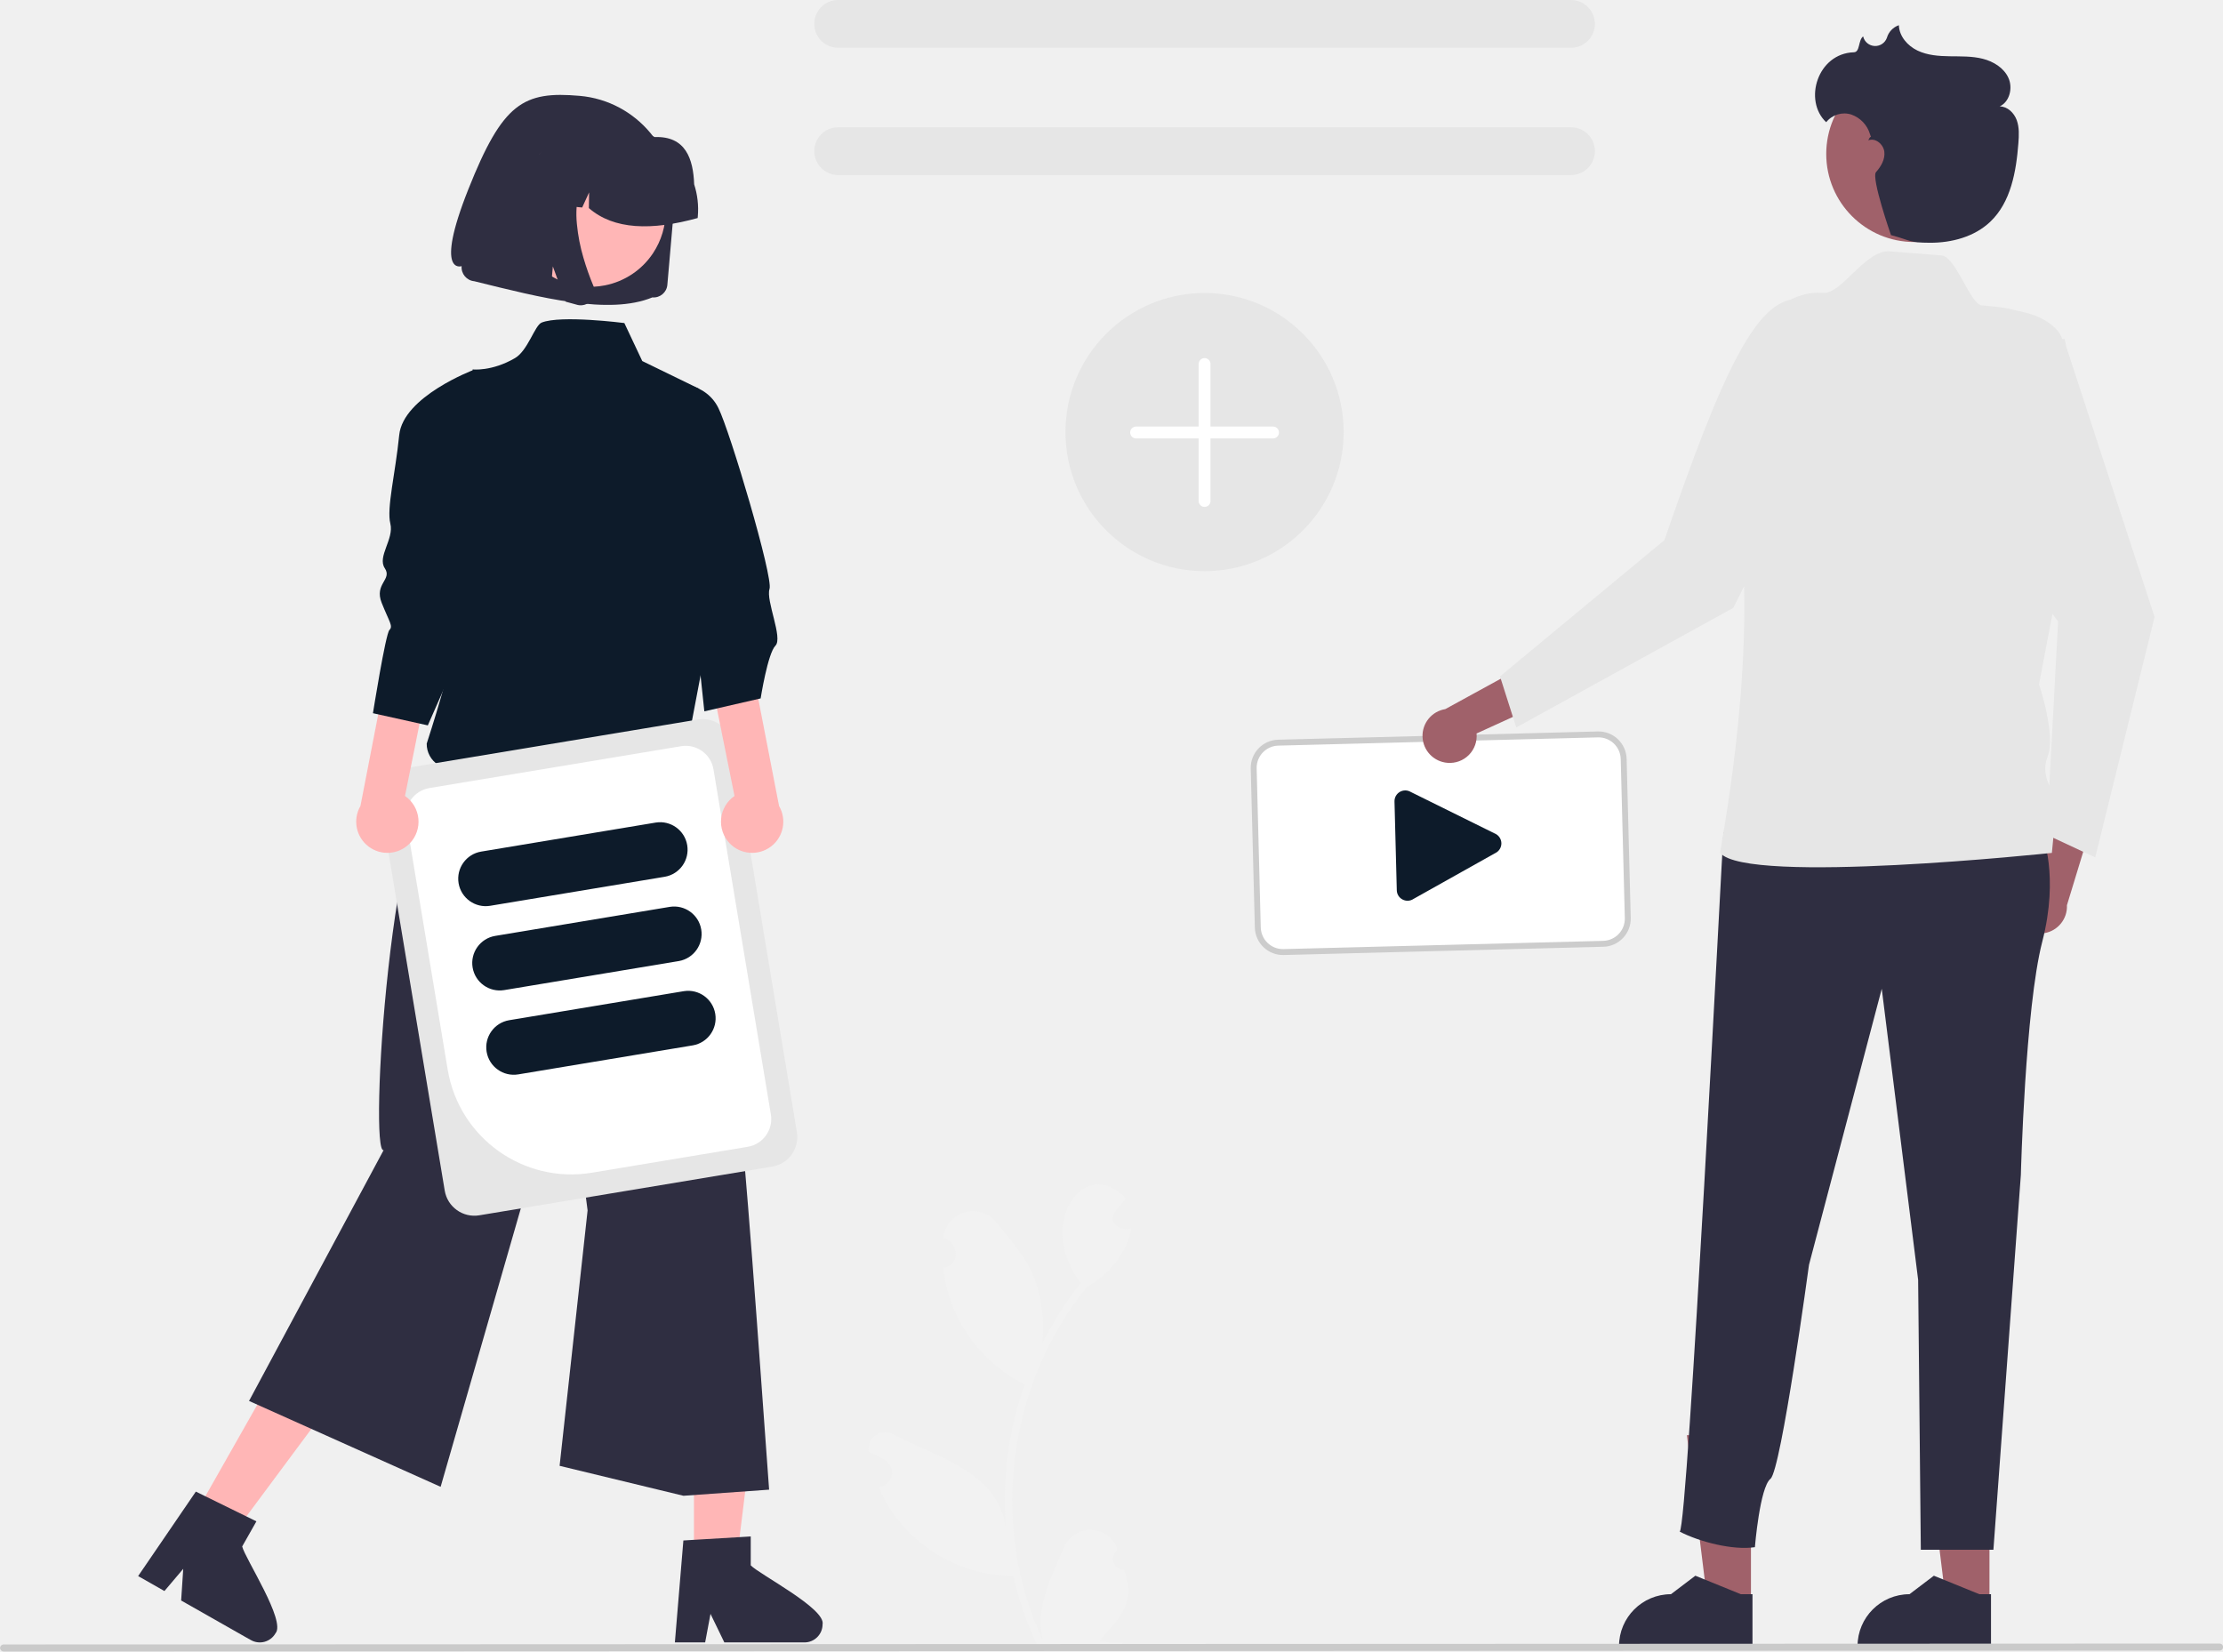
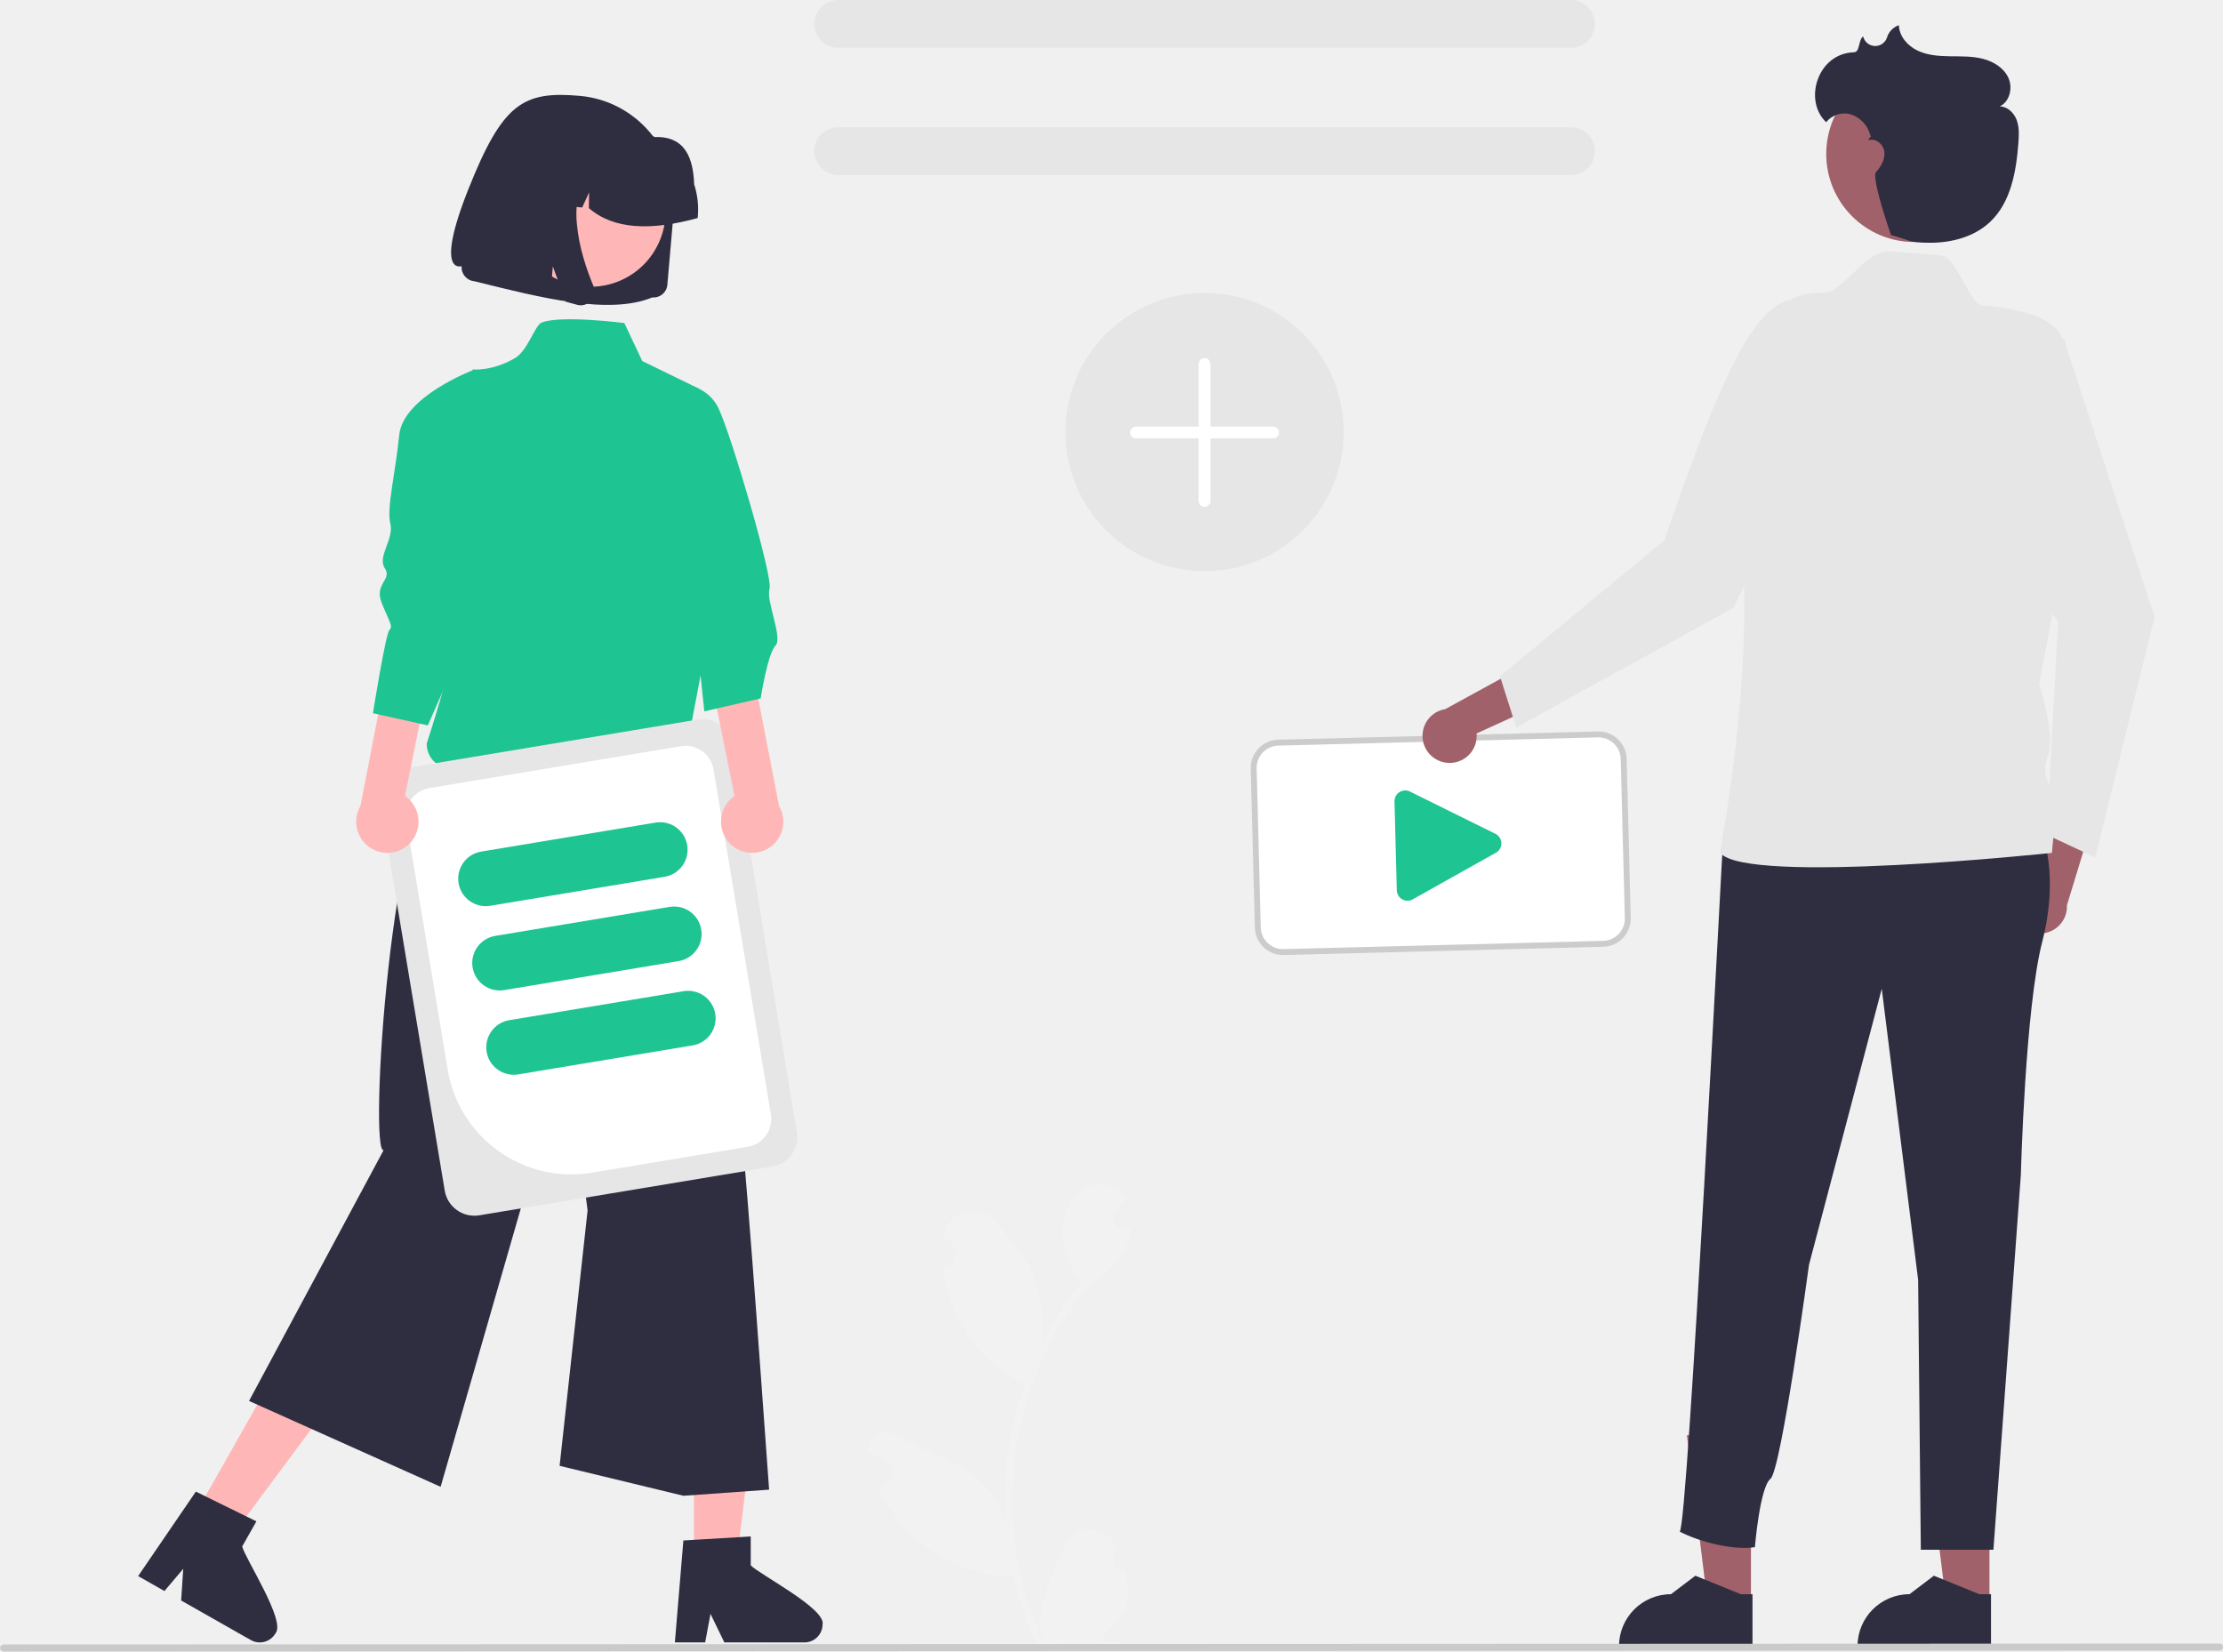
<svg xmlns="http://www.w3.org/2000/svg" data-name="Layer 1" width="751.131" height="558.074" viewBox="0 0 751.131 558.074">
  <path d="M604.269,701.351a3.613,3.613,0,0,1-2.619-6.263c.091-.362.156-.622.248-.984a9.707,9.707,0,0,0-17.997-.17c-4.282,10.023-9.825,20.4-7.068,31.44-18.206-38.585-12.015-86.582,14.891-119.58,7.437-4.097,13.465-11.376,15.034-19.827-3.681,1.247-8.27-1.747-5.502-5.624,1.2-1.482,2.411-2.952,3.61-4.434-13.982-14.89-30.641,8.512-15.251,28.609a115.847,115.847,0,0,0-13.011,20.352,48.709,48.709,0,0,0-2.908-22.624c-2.783-6.715-8.001-12.37-12.595-18.175-5.586-7.073-17.083-3.81-17.835,5.166,5.155,1.694,5.825,9.141-.072,10.16,1.545,16.698,12.453,32.043,27.478,39.366a116.299,116.299,0,0,0-6.355,48.611c-2.652-19.25-23.316-23.921-37.759-31.572a5.626,5.626,0,0,0-8.58,5.699,32.495,32.495,0,0,1,5.696,3.005,4.911,4.911,0,0,1-2.282,8.965c7.28,18.018,26.102,30.117,45.434,30.049a119.563,119.563,0,0,0,8.032,23.447h28.692c.103-.319.195-.648.288-.967a32.599,32.599,0,0,1-7.939-.473c7.026-8.319,12.46-12.563,8.371-24.177Z" transform="translate(-224.4343 -170.9629)" fill="#f2f2f2" />
  <path d="M755.343,187.114H507.555a8.076,8.076,0,0,1,0-16.151H755.343a8.076,8.076,0,0,1,0,16.151Z" transform="translate(-224.4343 -170.9629)" fill="#e6e6e6" />
  <path d="M755.343,230.114H507.555a8.076,8.076,0,0,1,0-16.151H755.343a8.076,8.076,0,0,1,0,16.151Z" transform="translate(-224.4343 -170.9629)" fill="#e6e6e6" />
  <path d="M766.168,489.893l-108.016,2.788a8.509,8.509,0,0,1-8.717-8.278l-1.388-53.762a8.51,8.51,0,0,1,8.278-8.717L764.342,419.136a8.51,8.51,0,0,1,8.717,8.278L774.446,481.176A8.509,8.509,0,0,1,766.168,489.893Z" transform="translate(-224.4343 -170.9629)" fill="#fff" />
  <path d="M766.194,490.892l-108.016,2.788a9.511,9.511,0,0,1-9.742-9.252l-1.388-53.762a9.511,9.511,0,0,1,9.252-9.742l108.016-2.788a9.511,9.511,0,0,1,9.742,9.252l1.388,53.762A9.511,9.511,0,0,1,766.194,490.892ZM656.352,422.924a7.508,7.508,0,0,0-7.304,7.691l1.388,53.762a7.508,7.508,0,0,0,7.691,7.304L766.143,488.893a7.508,7.508,0,0,0,7.304-7.691l-1.388-53.762a7.508,7.508,0,0,0-7.691-7.304Z" transform="translate(-224.4343 -170.9629)" fill="#ccc" />
-   <path d="M700.126,475.341a3.633,3.633,0,0,1-1.764-.411,3.586,3.586,0,0,1-1.965-3.135l-.775-30.004a3.633,3.633,0,0,1,5.5-3.21l28.849,14.267a3.633,3.633,0,0,1,.158,6.131L702.055,474.717A3.616,3.616,0,0,1,700.126,475.341Z" transform="translate(-224.4343 -170.9629)" fill="#0d1b2a" />
+   <path d="M700.126,475.341a3.633,3.633,0,0,1-1.764-.411,3.586,3.586,0,0,1-1.965-3.135l-.775-30.004a3.633,3.633,0,0,1,5.5-3.21l28.849,14.267a3.633,3.633,0,0,1,.158,6.131L702.055,474.717A3.616,3.616,0,0,1,700.126,475.341Z" transform="translate(-224.4343 -170.9629)" fill="#1ec491" />
  <circle cx="407.014" cy="146.005" r="47" fill="#e6e6e6" />
  <path d="M631.449,342.252a2,2,0,0,1-2-2V293.968a2,2,0,1,1,4,0v46.284A2,2,0,0,1,631.449,342.252Z" transform="translate(-224.4343 -170.9629)" fill="#fff" />
  <path d="M654.59,319.11h-46.283a2,2,0,0,1,0-4h46.283a2,2,0,0,1,0,4Z" transform="translate(-224.4343 -170.9629)" fill="#fff" />
  <path d="M458.449,468.968h-80v-90h80C449.712,390.715,454.035,429.748,458.449,468.968Z" transform="translate(-224.4343 -170.9629)" fill="#ffb6b6" />
  <polygon points="234.478 527.659 248.878 527.659 255.729 472.114 234.475 472.115 234.478 527.659" fill="#ffb6b6" />
  <path d="M478.104,699.918V690.156l-3.786.231-15.41.913-3.567.219-2.727,32.696-.146,1.753H462.694l.329-1.741,1.485-7.912,3.834,7.912.84,1.741h27.108a6.125,6.125,0,0,0,6.086-6.098C503.521,714.525,480.977,702.974,478.104,699.918Z" transform="translate(-224.4343 -170.9629)" fill="#2f2e41" />
  <polygon points="65.771 511.985 78.296 519.091 111.665 474.162 93.18 463.674 65.771 511.985" fill="#ffb6b6" />
  <path d="M306.264,693.54l4.808-8.484-3.384-1.668-13.865-6.804-3.214-1.582-15.788,23.116-3.713,5.429,4.2,2.386,4.686,2.666,6.354-7.498-.706,10.7,22.142,12.574h.012l1.424.803a6.096,6.096,0,0,0,8.302-2.301C321.151,718.786,307.25,697.63,306.264,693.54Z" transform="translate(-224.4343 -170.9629)" fill="#2f2e41" />
  <path d="M375.449,425.968c-19.297,12.787-26.4,135.64-21.386,133.635l-45.483,84.765L373.318,673.387,415.885,525.586l7.094,54.391-9.459,86.316,41.846,10.12,28.944-2.067c-7.521-102.887-14.299-211.402-29.861-253.377Z" transform="translate(-224.4343 -170.9629)" fill="#2f2e41" />
-   <path d="M435.399,280.128s-21.423-2.771-27.95-.16c-2.322.929-4.645,9.459-9,12-7.885,4.6-14.32,3.825-14.32,3.825,3.08,39.219,2.913,69.642-15.515,126.453a8.398,8.398,0,0,0,12.129,7.624l75.707-5.903,8.975-47.239,11.749-24.803-15.222-31.33-1.305-18.276-19.197-9.352Z" transform="translate(-224.4343 -170.9629)" fill="#0d1b2a" />
+   <path d="M435.399,280.128s-21.423-2.771-27.95-.16c-2.322.929-4.645,9.459-9,12-7.885,4.6-14.32,3.825-14.32,3.825,3.08,39.219,2.913,69.642-15.515,126.453a8.398,8.398,0,0,0,12.129,7.624l75.707-5.903,8.975-47.239,11.749-24.803-15.222-31.33-1.305-18.276-19.197-9.352Z" transform="translate(-224.4343 -170.9629)" fill="#1ec491" />
  <path id="a2192116-6b97-466f-8b13-d9817c84884d-519" data-name="Path 9" d="M444.857,271.459l.023.002a4.661,4.661,0,0,0,5.045-4.243L452.18,241.302a34.763,34.763,0,0,0-1.556-13.754,35.324,35.324,0,0,0-16.873-20.195,34.784,34.784,0,0,0-13.361-3.989c-19.136-1.695-26.098,2.334-37.717,31.579s-2.258,25.955-2.258,25.955a4.669,4.669,0,0,0,.21,1.85,4.745,4.745,0,0,0,2.273,2.713,4.684,4.684,0,0,0,1.787.533c22.646,5.597,45.499,11.495,60.178,5.465Z" transform="translate(-224.4343 -170.9629)" fill="#2f2e41" />
  <path id="ed28a24e-420e-40bb-8d99-8be0d936d38f-520" data-name="Ellipse 1" d="M402.487,228.024a25.642,25.642,0,0,0,26.338,39.368,25.343,25.343,0,0,0,16.246-10.846,25.642,25.642,0,0,0-26.318-39.356A25.343,25.343,0,0,0,402.487,228.025Z" transform="translate(-224.4343 -170.9629)" fill="#ffb6b6" />
  <path id="aaaefc33-4d64-40b9-9ad5-5bc57b25f5f9-521" data-name="Path 10" d="M460.216,244.127a27.5,27.5,0,0,0-1.231-10.878c-.315-8.595-2.861-16.364-13.343-15.968a27.512,27.512,0,0,0-10.497-3.145l-5.185-.477q-.087-.008-.175-.016a27.454,27.454,0,0,0-29.714,24.989l-.045.519,10.969.999,4.651-10.127-.163,10.538,5.665.518,2.345-5.109-.081,5.313c8.455,7.348,21.205,7.651,36.753,3.364Z" transform="translate(-224.4343 -170.9629)" fill="#2f2e41" />
  <path id="a25eee40-fd94-4a6a-9f0d-d3f65b8e441c-522" data-name="Path 13" d="M425.315,268.936a4.587,4.587,0,0,1-.411,2.492,4.691,4.691,0,0,1-.713,1.098,4.745,4.745,0,0,1-.83.75,4.653,4.653,0,0,1-3.108.833q-.103-.01-.206-.024t-.205-.032q-.103-.018-.205-.041t-.204-.051l-3.833-1.047-4.367-11.927-.913,10.497-17.429-4.728L396.768,222.21l29.671,2.725-.808.788a20.493,20.493,0,0,0-5.497,9.644,33.406,33.406,0,0,0-.771,11.339,60.243,60.243,0,0,0,2.199,11.331,88.786,88.786,0,0,0,3.416,9.635A4.685,4.685,0,0,1,425.315,268.936Z" transform="translate(-224.4343 -170.9629)" fill="#2f2e41" />
  <path d="M374.705,573.299,352.911,442.235a10.154,10.154,0,0,1,8.342-11.669l98.982-16.459a10.154,10.154,0,0,1,11.669,8.342l21.794,131.063A10.154,10.154,0,0,1,485.356,565.181l-98.982,16.459A10.154,10.154,0,0,1,374.705,573.299Z" transform="translate(-224.4343 -170.9629)" fill="#e6e6e6" />
  <path d="M375.715,532.45l-14.011-84.259a9.51,9.51,0,0,1,7.812-10.929l85.067-14.145a9.51,9.51,0,0,1,10.929,7.812l19.394,116.628a9.51,9.51,0,0,1-7.813,10.929l-52.697,8.763A42.361,42.361,0,0,1,375.715,532.45Z" transform="translate(-224.4343 -170.9629)" fill="#fff" />
-   <path d="M379.386,469.41a9.293,9.293,0,0,1,7.634-10.679l59.01-9.813a9.283,9.283,0,0,1,3.045,18.314l-59.01,9.813A9.293,9.293,0,0,1,379.386,469.41Z" transform="translate(-224.4343 -170.9629)" fill="#0d1b2a" />
-   <path d="M384.123,497.898a9.293,9.293,0,0,1,7.634-10.679l59.01-9.813a9.283,9.283,0,0,1,3.045,18.314l-59.01,9.813A9.293,9.293,0,0,1,384.123,497.898Z" transform="translate(-224.4343 -170.9629)" fill="#0d1b2a" />
-   <path d="M388.86,526.385a9.293,9.293,0,0,1,7.634-10.679l59.01-9.813a9.283,9.283,0,0,1,3.045,18.314l-59.01,9.813A9.293,9.293,0,0,1,388.86,526.385Z" transform="translate(-224.4343 -170.9629)" fill="#0d1b2a" />
+   <path d="M379.386,469.41a9.293,9.293,0,0,1,7.634-10.679l59.01-9.813a9.283,9.283,0,0,1,3.045,18.314l-59.01,9.813A9.293,9.293,0,0,1,379.386,469.41Z" transform="translate(-224.4343 -170.9629)" fill="#1ec491" />
+   <path d="M384.123,497.898a9.293,9.293,0,0,1,7.634-10.679l59.01-9.813a9.283,9.283,0,0,1,3.045,18.314l-59.01,9.813A9.293,9.293,0,0,1,384.123,497.898Z" transform="translate(-224.4343 -170.9629)" fill="#1ec491" />
+   <path d="M388.86,526.385a9.293,9.293,0,0,1,7.634-10.679l59.01-9.813a9.283,9.283,0,0,1,3.045,18.314l-59.01,9.813A9.293,9.293,0,0,1,388.86,526.385Z" transform="translate(-224.4343 -170.9629)" fill="#1ec491" />
  <path d="M362.933,455.915a10.549,10.549,0,0,0-1.654-15.98l10.387-51.541-13.55-6.378-11.89,61.307a10.534,10.534,0,0,0,16.706,12.593Z" transform="translate(-224.4343 -170.9629)" fill="#ffb6b6" />
-   <path d="M384.449,295.968s-23.818,8.963-25.123,22.017-4.305,24.69-3,29.911-4.488,11.155-1.877,15.072-3.65,5.204-1.039,11.731,3.916,7.832,2.611,9.138-5.571,28.131-5.571,28.131l18.542,4.115,24.192-55.019Z" transform="translate(-224.4343 -170.9629)" fill="#0d1b2a" />
+   <path d="M384.449,295.968s-23.818,8.963-25.123,22.017-4.305,24.69-3,29.911-4.488,11.155-1.877,15.072-3.65,5.204-1.039,11.731,3.916,7.832,2.611,9.138-5.571,28.131-5.571,28.131l18.542,4.115,24.192-55.019Z" transform="translate(-224.4343 -170.9629)" fill="#1ec491" />
  <path d="M470.965,455.915a10.549,10.549,0,0,1,1.654-15.98l-10.387-51.541,13.55-6.378,11.89,61.307a10.534,10.534,0,0,1-16.706,12.593Z" transform="translate(-224.4343 -170.9629)" fill="#ffb6b6" />
-   <path d="M455.424,301.015a13.912,13.912,0,0,1,11.749,7.832c3.916,7.832,18.582,57.205,17.276,61.121s4.61,16.564,2,19.174-5,17.826-5,17.826l-19.025,4.367-6.138-58.103Z" transform="translate(-224.4343 -170.9629)" fill="#0d1b2a" />
+   <path d="M455.424,301.015a13.912,13.912,0,0,1,11.749,7.832c3.916,7.832,18.582,57.205,17.276,61.121s4.61,16.564,2,19.174-5,17.826-5,17.826l-19.025,4.367-6.138-58.103Z" transform="translate(-224.4343 -170.9629)" fill="#1ec491" />
  <path d="M904.904,479.806a9.099,9.099,0,0,1,7.714-11.626l7.142-31.536,11.638,12.12-8.566,28.089a9.148,9.148,0,0,1-17.928,2.953Z" transform="translate(-224.4343 -170.9629)" fill="#a0616a" />
  <path d="M922.065,285.52l.572,2.71,29.812,91.201-20.053,81.273L915.982,453.03l3.87-72.057c-29.458-39.331-38.122-53.567-35.553-94.503Z" transform="translate(-224.4343 -170.9629)" fill="#e6e6e6" />
  <polygon points="672.225 541.537 657.56 541.536 650.583 484.968 672.228 484.97 672.225 541.537" fill="#a0616a" />
  <path d="M897.176,727.798l-45.098-.002v-.57a17.554,17.554,0,0,1,17.553-17.553h.001l8.238-6.25,15.37,6.25,3.937 0Z" transform="translate(-224.4343 -170.9629)" fill="#2f2e41" />
  <polygon points="591.631 541.537 576.966 541.536 569.989 484.968 591.634 484.97 591.631 541.537" fill="#a0616a" />
  <path d="M816.582,727.798l-45.098-.002v-.57a17.554,17.554,0,0,1,17.553-17.553h.001l8.238-6.25,15.37,6.25,3.937 0Z" transform="translate(-224.4343 -170.9629)" fill="#2f2e41" />
  <path d="M914.494,453.027s5.785,13.739,0,36.156-7.231,78.82-7.231,78.82l-9.273,126.657H873.462l-.908-91.224-12.293-98.344-24.586,93.282s-9.4,69.419-13.016,72.311-5.263,23.098-5.263,23.098c-7.432,1.114-18.736-1.793-25.405-5.256,2.748-1.188,14.398-232.079,14.759-235.5C808.162,439.65,914.494,453.027,914.494,453.027Z" transform="translate(-224.4343 -170.9629)" fill="#2f2e41" />
  <path d="M713.54,428.739a9.099,9.099,0,0,0,9.811-9.92l29.421-13.415L738.536,396.479,712.78,410.586a9.148,9.148,0,0,0,.76,18.153Z" transform="translate(-224.4343 -170.9629)" fill="#a0616a" />
  <path d="M828.082,316.855l9.99,3.861L810.078,376.385l-73.313,40.406-5.497-17.265,55.563-46.043c19.435-56.541,31.113-81.804,45.137-81.457Z" transform="translate(-224.4343 -170.9629)" fill="#e6e6e6" />
  <path d="M819.164,284.907a20.595,20.595,0,0,1,21.102-14.992q.112.008.224.016c6.247.475,14.241-14.682,22.521-14.037,5.826.454,11.793.924,17.392,1.374,4.989.401,9.686,16.555,13.73,16.899,7.638.65,9.442,1.153,9.987,1.335,2.169.723,10.514,1.294,15.77,7.426,2.353,2.745,11.708,28.729,5.924,56.208S913.411,402.209,913.411,402.209s5.784,17.192,2.891,24.424,2.892,12.293,2.892,15.185-1.446,17.355-1.446,17.355-103.01,10.933-112.083,0c-.298-.359,12.033-60.294,6.928-108.476C809.791,324.247,815.015,299.47,819.164,284.907Z" transform="translate(-224.4343 -170.9629)" fill="#e6e6e6" />
  <circle cx="646.829" cy="52.024" r="29.76" fill="#a0616a" />
  <path d="M850.856,188.627c2.133-.063,1.401-4.084,3.119-5.366q.013.058.026.116a4.188,4.188,0,0,0,8.004.341,6.366,6.366,0,0,1,4.042-4.24c.107,3.726,2.926,6.96,6.288,8.57s7.197,1.877,10.924,1.932c3.728.055,7.509-.07,11.123.842,3.615.912,7.13,3.057,8.675,6.45,1.544,3.393.442,8.064-2.934,9.644,2.616.014,4.836,2.173,5.74,4.627.904,2.455.766,5.156.567,7.764-.735,9.623-2.528,19.984-9.535,26.62-5.341,5.058-12.985,7.096-20.34,7.066-7.355-.029-6.062-.706-13.174-2.583,0,0-6.762-19.384-5.059-21.29,1.703-1.907,3.117-4.347,2.809-6.885s-3.035-4.811-5.402-3.845c.398-1.017.698-1.211.886-1.159a8.994,8.994,0,0,1-.313-.884,10.064,10.064,0,0,0-6.285-6.665,7.804,7.804,0,0,0-8.53,2.582C833.7,204.961,838.531,188.993,850.856,188.627Z" transform="translate(-224.4343 -170.9629)" fill="#2f2e41" />
  <path d="M974.375,728.73l-748.75.307a1.191,1.191,0,0,1,0-2.381l748.75-.307a1.191,1.191,0,1,1,0,2.381Z" transform="translate(-224.4343 -170.9629)" fill="#cacaca" />
</svg>
